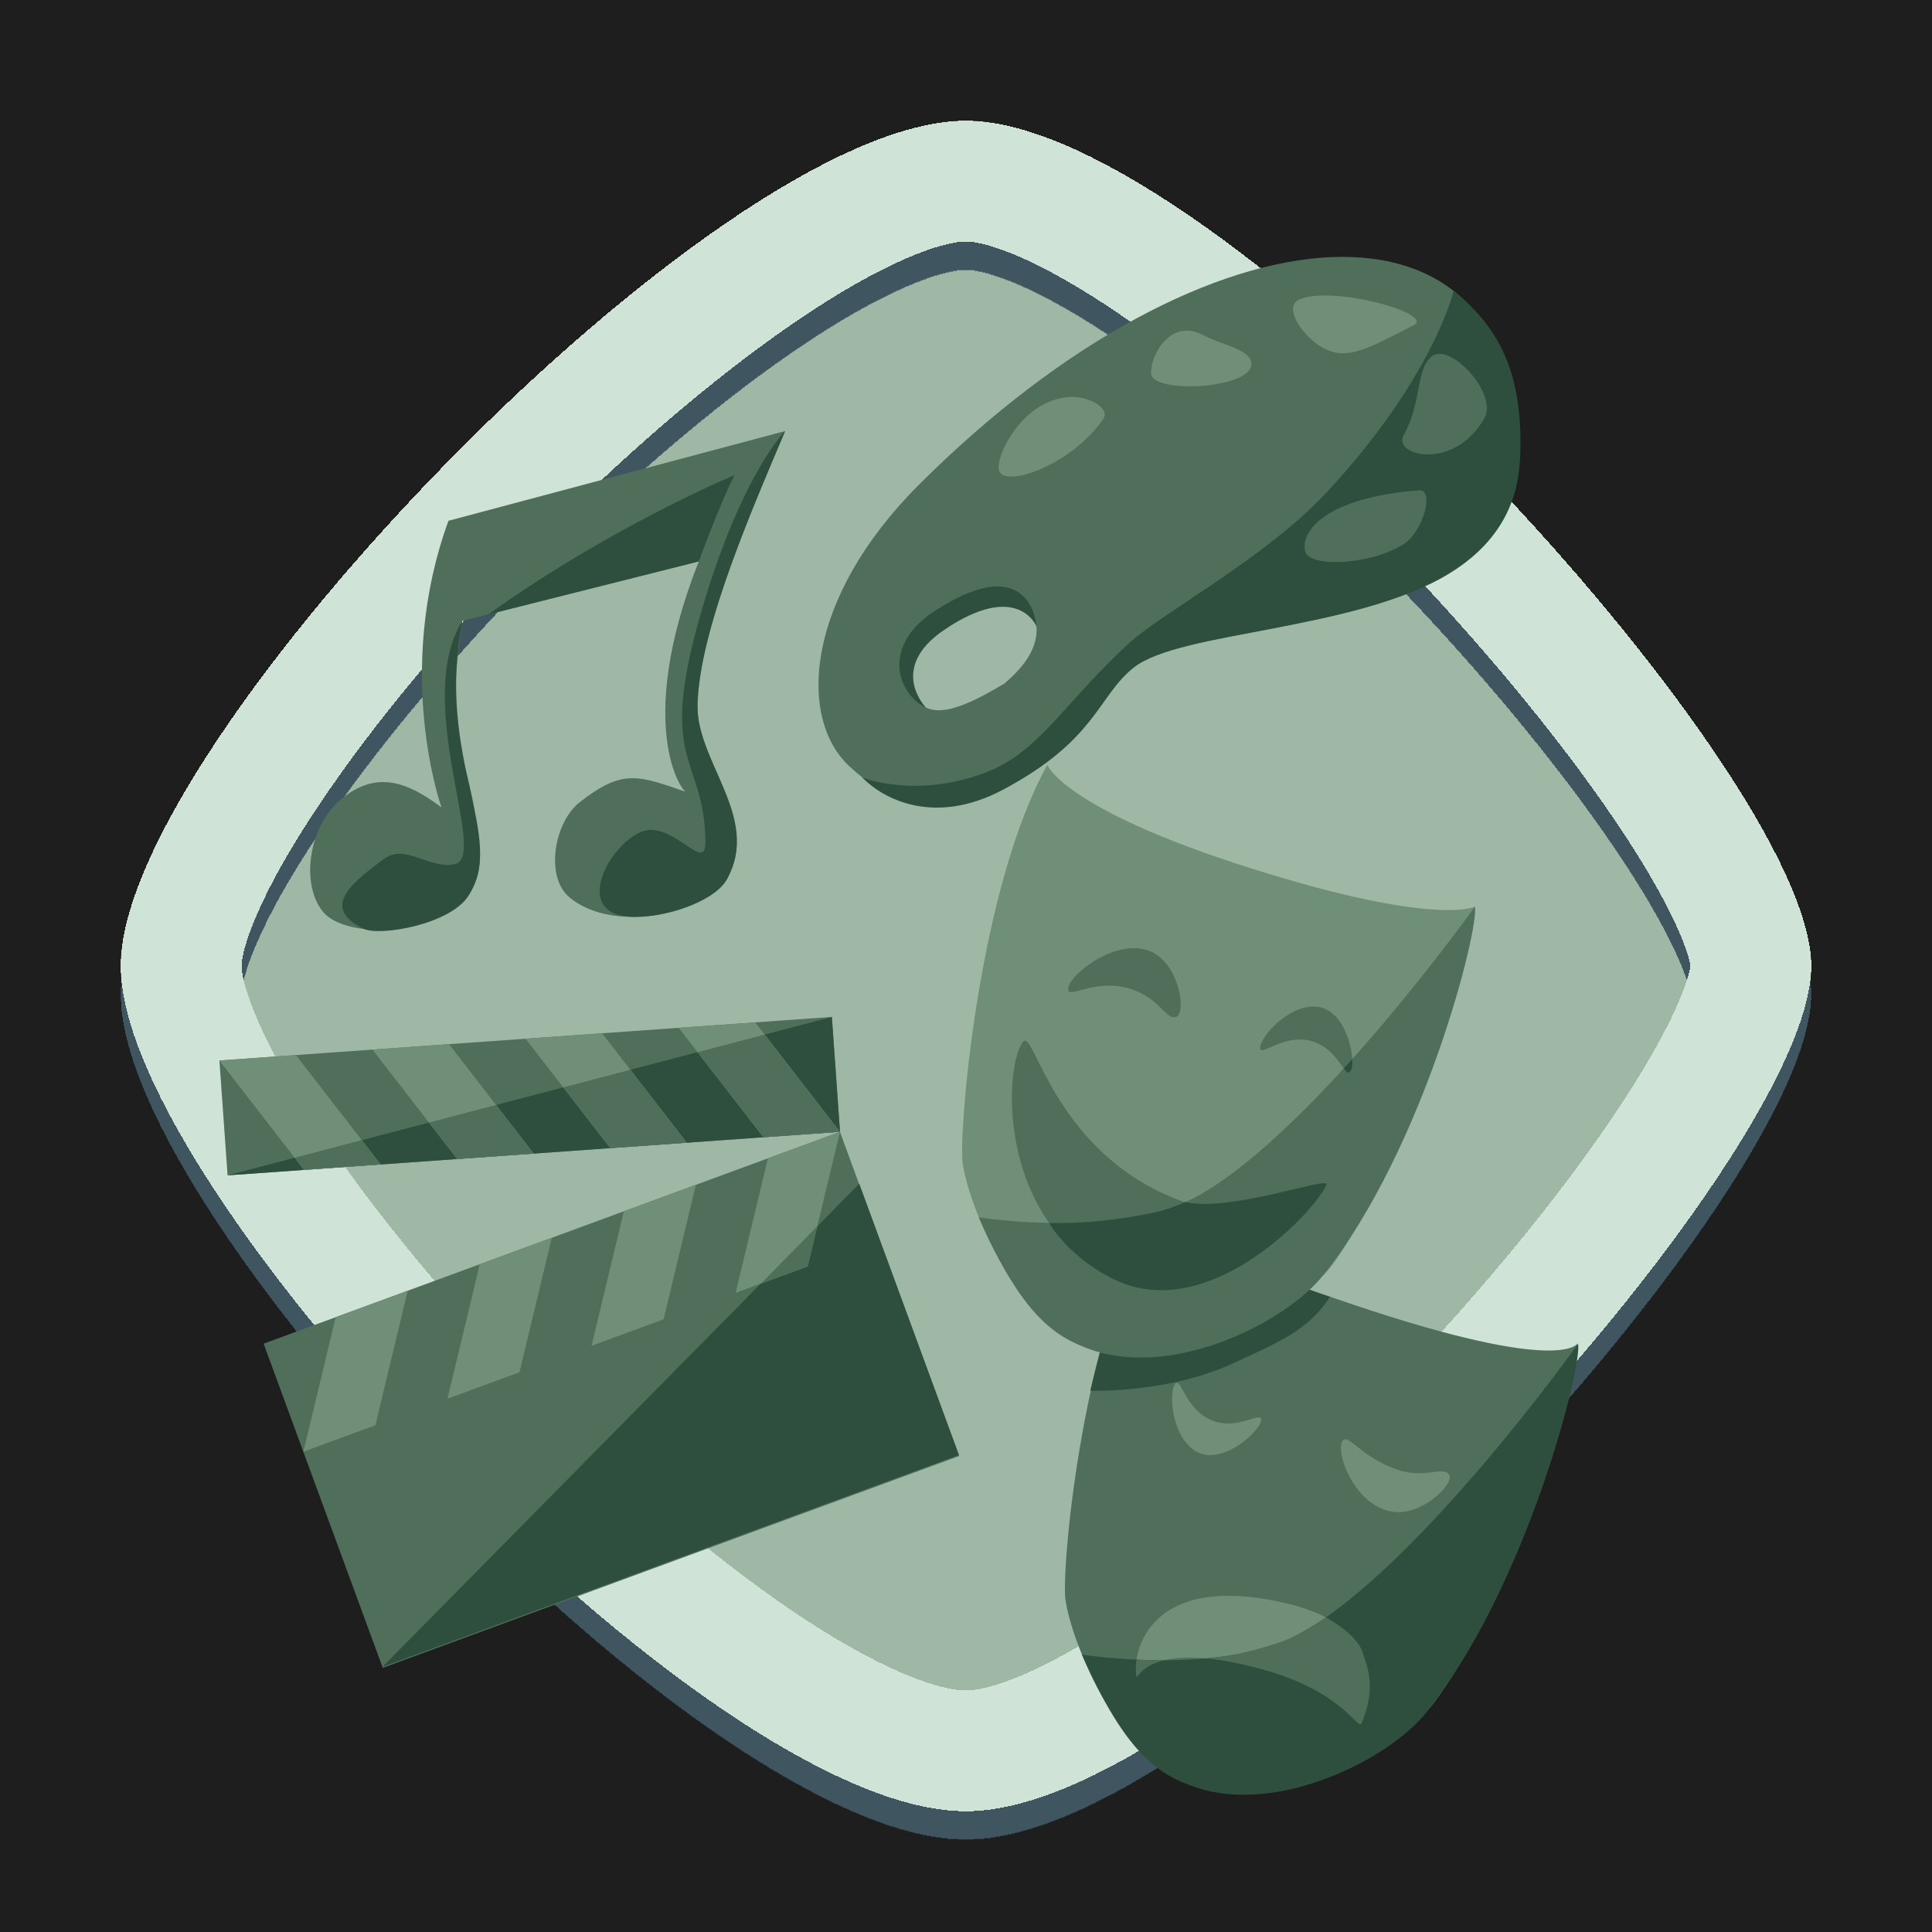
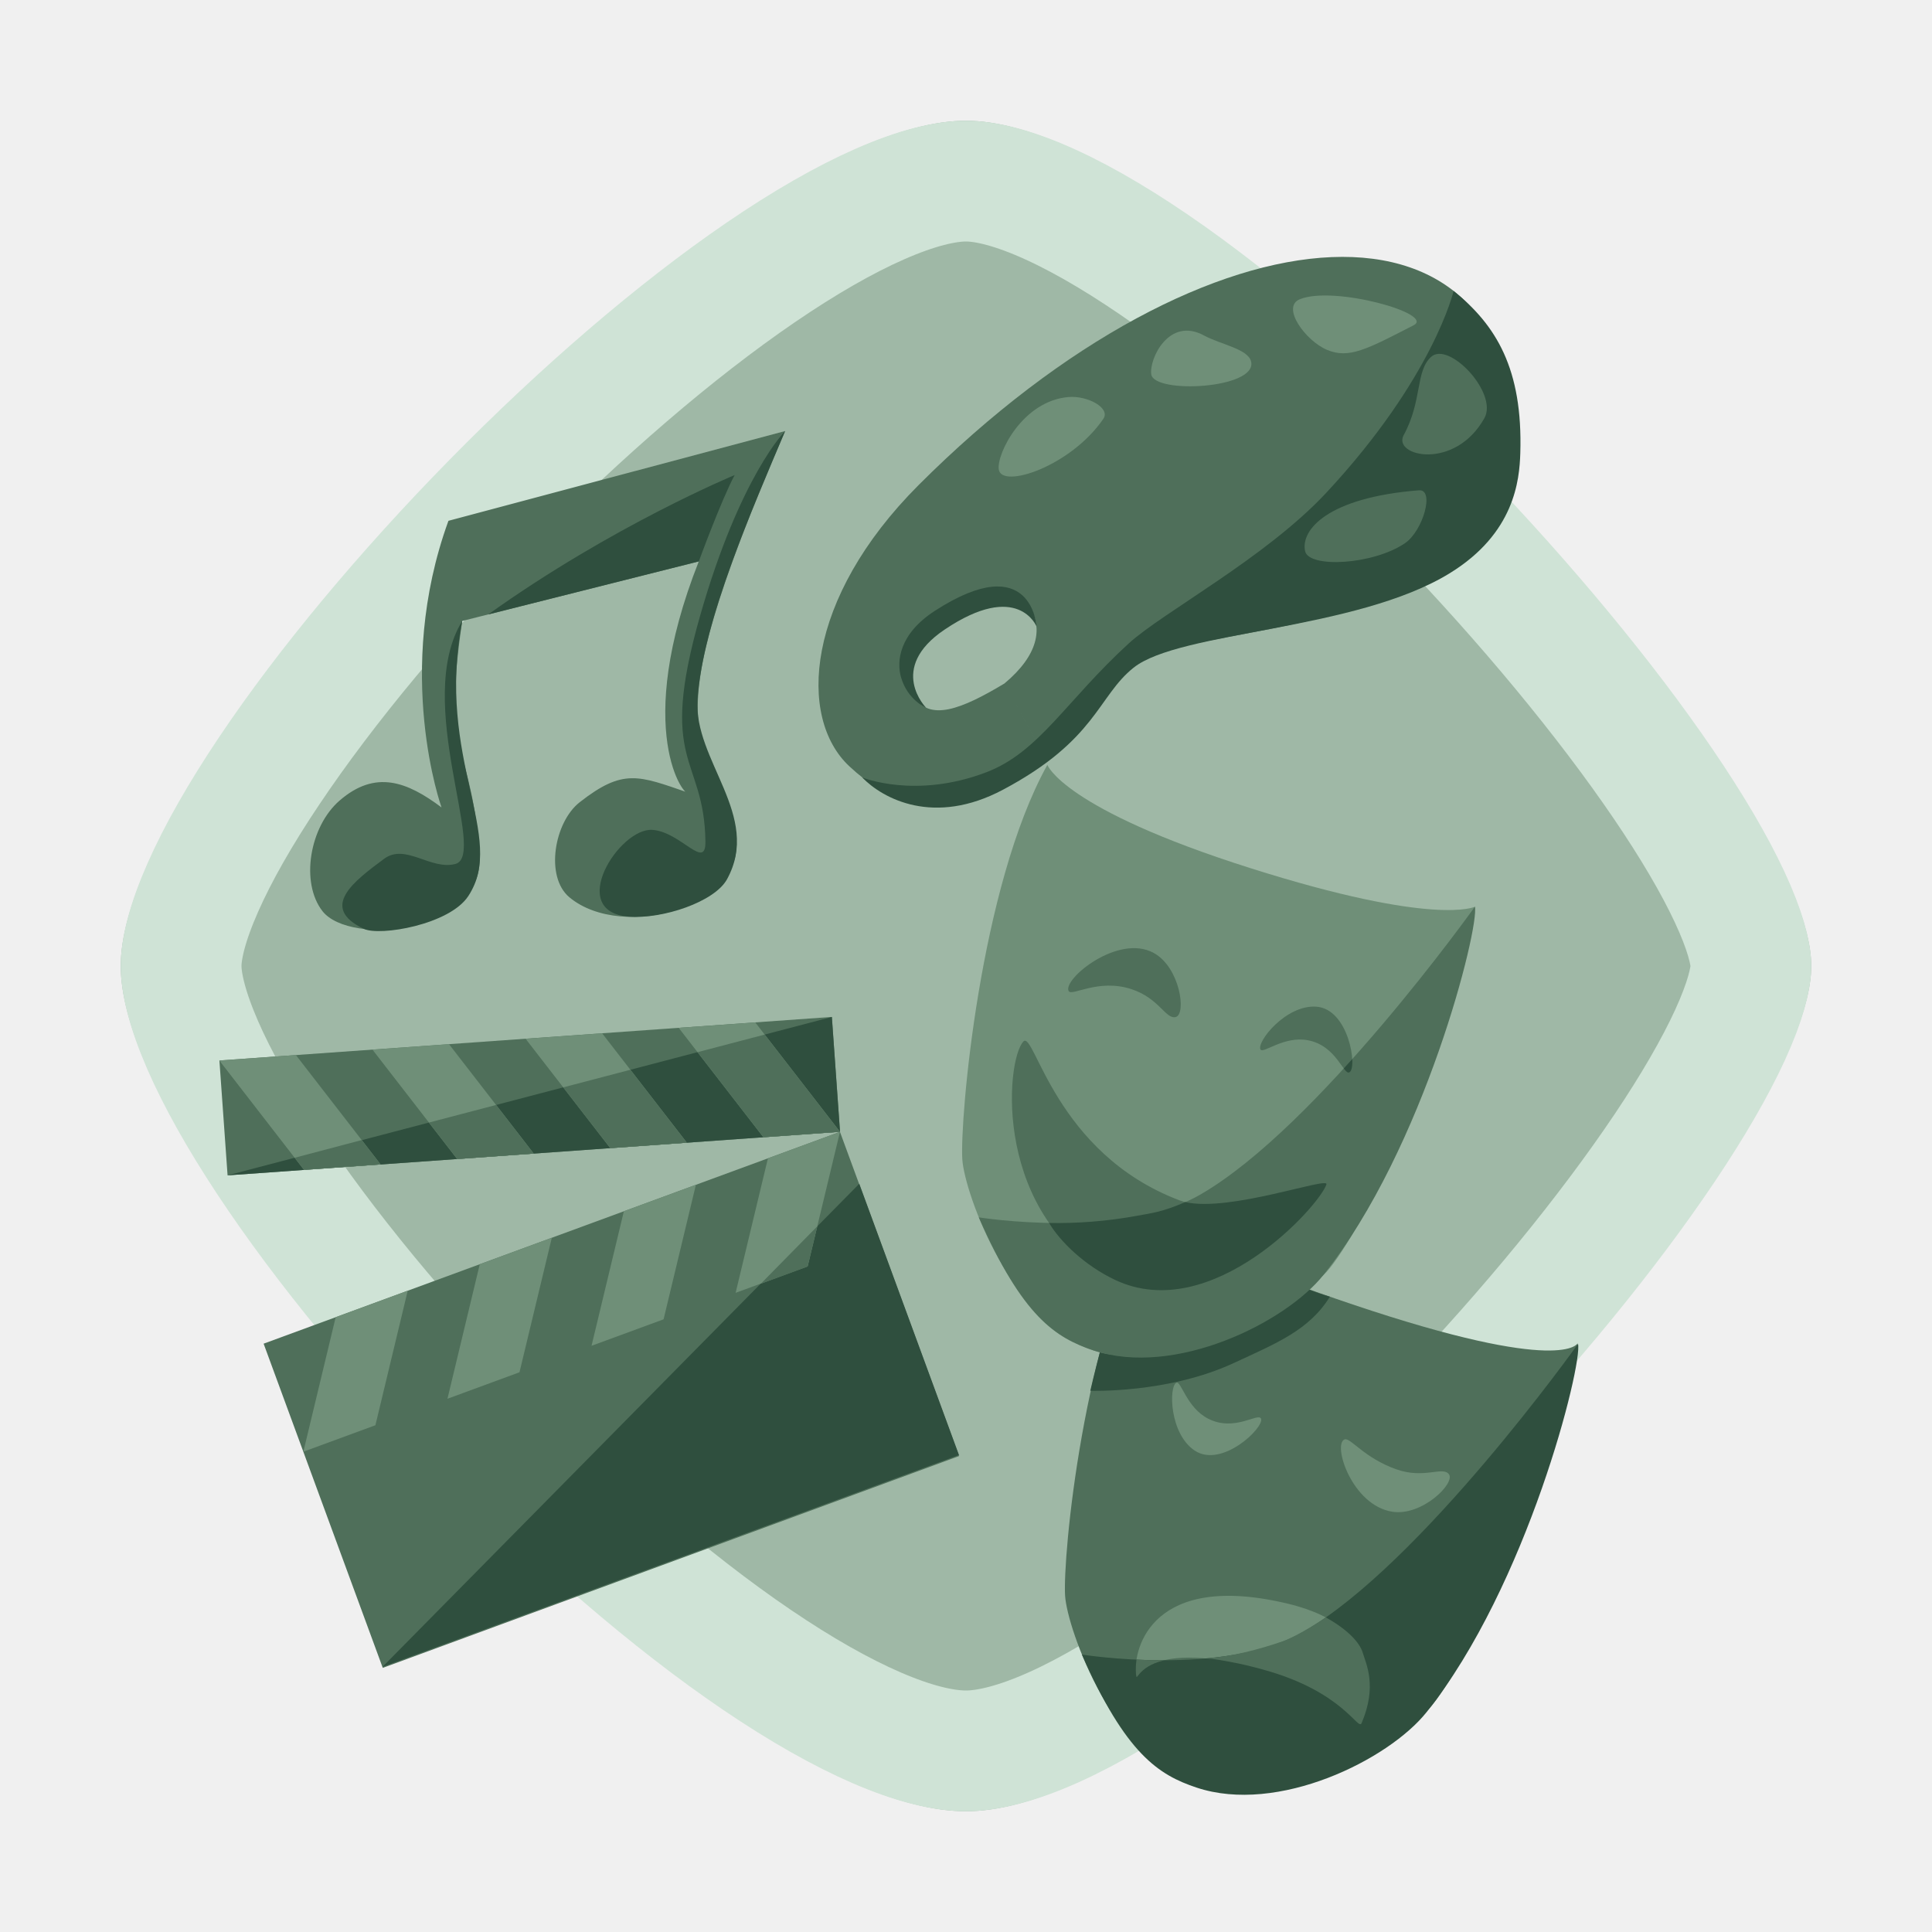
<svg xmlns="http://www.w3.org/2000/svg" width="2048" height="2048" viewBox="0 0 2048 2048" fill="none">
-   <rect width="2048" height="2048" fill="#1E1E1E" />
-   <g clip-path="url(#clip0_935_1488)">
+   <g clip-path="url(#clip0_1163_1899)">
    <path d="M1024 128C1284.89 128 1920 821.69 1920 1024C1920 1226.31 1295.54 1920 1024 1920C752.46 1920 128 1258.27 128 1024C128 789.73 763.12 128 1024 128Z" fill="#9FB8A6" />
-     <g filter="url(#filter0_d_935_1488)">
-       <path d="M1240.46 292.44C1332 357.34 1432.07 446.8 1525 543.28C1617.93 639.76 1702.32 741.76 1763.1 831.1C1793.54 875.81 1817.42 916.41 1833.47 950.86C1850.16 986.6 1856 1010.7 1856 1024C1856 1037.49 1850.18 1061.69 1833.79 1097.41C1817.96 1131.87 1794.44 1172.47 1764.42 1217.16C1704.42 1306.47 1621 1408.46 1528.82 1504.84C1436.64 1601.22 1337 1690.64 1245 1755.46C1199 1787.88 1155.93 1813.46 1117.41 1830.8C1078.34 1848.37 1047.11 1856 1023.99 1856C973.99 1856 896.73 1823.57 802.22 1759.38C710.38 1697 610.86 1610.6 518.81 1516.29C426.76 1421.98 343.57 1321.22 283.81 1230.79C253.91 1185.56 230.47 1143.79 214.67 1107.46C198.52 1070.3 192 1042.46 192 1024C192 1005.54 198.58 978 215 940.8C231 904.46 254.82 862.71 285.13 817.46C345.69 727 429.88 626.19 522.61 531.83C615.34 437.47 715.28 351 806.77 288.53C852.51 257.3 895.22 232.72 933.15 216.1C971.65 199.22 1002 192 1024 192C1045.51 192 1075.56 199.43 1114.08 217.05C1152 234.38 1194.68 260 1240.46 292.44Z" stroke="#CFE3D6" stroke-width="128" shape-rendering="crispEdges" />
-     </g>
+     <path d="M1240.46 292.44C1332 357.34 1432.07 446.8 1525 543.28C1617.93 639.76 1702.32 741.76 1763.1 831.1C1793.54 875.81 1817.42 916.41 1833.47 950.86C1850.16 986.6 1856 1010.7 1856 1024C1856 1037.49 1850.18 1061.69 1833.79 1097.41C1817.96 1131.87 1794.44 1172.47 1764.42 1217.16C1704.42 1306.47 1621 1408.46 1528.82 1504.84C1436.64 1601.22 1337 1690.64 1245 1755.46C1199 1787.88 1155.93 1813.46 1117.41 1830.8C1078.34 1848.37 1047.11 1856 1023.99 1856C973.99 1856 896.73 1823.57 802.22 1759.38C710.38 1697 610.86 1610.6 518.81 1516.29C426.76 1421.98 343.57 1321.22 283.81 1230.79C253.91 1185.56 230.47 1143.79 214.67 1107.46C198.52 1070.3 192 1042.46 192 1024C192 1005.54 198.58 978 215 940.8C231 904.46 254.82 862.71 285.13 817.46C345.69 727 429.88 626.19 522.61 531.83C615.34 437.47 715.28 351 806.77 288.53C852.51 257.3 895.22 232.72 933.15 216.1C971.65 199.22 1002 192 1024 192C1045.51 192 1075.56 199.43 1114.08 217.05C1152 234.38 1194.68 260 1240.46 292.44Z" stroke="#CFE3D6" stroke-width="128" />
    <path d="M729.79 840.35C676.71 822.05 660.69 814.27 614.48 850.41C587.55 871.48 577.55 929.32 603.48 951.08C660.22 998.66 797.31 960.52 779.18 881.53C753.56 769.88 682.18 802.83 832.26 456.91L475.36 552.08C416.79 713.15 468.04 855.91 468.04 855.91C431.44 828.45 397.94 815.78 360.04 848.58C328.15 876.19 318.26 935.36 341.73 965.72C370.93 1003.48 513.44 989.54 508.29 907.15C501 790 468.06 804.66 490 658.24L740.75 595.09C669.57 775.42 726.86 847.55 729.79 840.35Z" fill="#4F6F5A" />
    <path d="M490 658.24C437.38 743.8 517.4 906.77 482.68 915.85C456.56 922.68 429.77 893.62 407.18 910.36C375 934.22 338 962 385.7 984.63C402.7 992.63 476.5 980.27 496.43 949.86C537.61 887 461.65 805.57 490 658.24Z" fill="#2F4F3E" />
-     <path d="M832.28 456.91C832.28 456.91 784.71 504.28 742.42 651.78C696.54 811.83 746.42 800.68 747.78 891.9C748.24 923.47 721.93 882.05 691.78 879.7C656.55 876.95 599.78 966.64 666.78 971.7C702.19 974.41 757.48 956.19 770.72 931.97C807.55 864.56 735.1 806.26 739.38 741.47C744.89 658.24 797.51 539.73 832.28 456.91Z" fill="#2F4F3E" />
-     <path d="M517.479 651.37L740.77 595.09C740.77 595.09 764.6 530.09 778.77 503.58C778.75 503.58 649.259 557.12 517.479 651.37Z" fill="#2F4F3E" />
+     <path d="M832.282 456.91C832.282 456.91 784.711 504.28 742.421 651.78C696.541 811.83 746.422 800.68 747.782 891.9C748.242 923.47 721.932 882.05 691.782 879.7C656.552 876.95 599.782 966.64 666.782 971.7C702.192 974.41 757.481 956.19 770.721 931.97C807.551 864.56 735.101 806.26 739.381 741.47C744.891 658.24 797.512 539.73 832.282 456.91Z" fill="#2F4F3E" />
+     <path d="M517.48 651.37L740.771 595.09C740.771 595.09 764.601 530.09 778.771 503.58C778.751 503.58 649.26 557.12 517.48 651.37Z" fill="#2F4F3E" />
    <path d="M890.389 1199.81L279.445 1424.35L405.749 1768.01L1016.69 1543.47L890.389 1199.81Z" fill="#4F6F5A" />
-     <path d="M910.87 1254.85L1016.54 1542.36L405.47 1766.97L910.87 1254.85Z" fill="#2F4F3E" />
-     <path d="M355.85 1396.26L432.21 1368.19L397.95 1510.81L321.58 1538.88L355.85 1396.26Z" fill="#6F8F78" />
+     <path d="M910.869 1254.85L1016.54 1542.36L405.469 1766.97L910.869 1254.85Z" fill="#2F4F3E" />
+     <path d="M355.848 1396.26L432.208 1368.19L397.948 1510.81L321.578 1538.88L355.848 1396.26Z" fill="#6F8F78" />
    <path d="M508.58 1340.12L584.95 1312.05L550.68 1454.67L474.32 1482.74L508.58 1340.12Z" fill="#6F8F78" />
-     <path d="M661.32 1283.98L737.68 1255.91L703.42 1398.53L627.05 1426.6L661.32 1283.98Z" fill="#6F8F78" />
-     <path d="M814.05 1227.84L890.42 1199.77L856.15 1342.39L779.79 1370.46L814.05 1227.84Z" fill="#6F8F78" />
+     <path d="M661.321 1283.98L737.681 1255.91L703.421 1398.53L627.051 1426.6L661.321 1283.98Z" fill="#6F8F78" />
+     <path d="M814.049 1227.84L890.419 1199.77L856.149 1342.39L779.789 1370.46L814.049 1227.84Z" fill="#6F8F78" />
    <path d="M856.09 1342.63L806.41 1360.89L866.36 1299.95L856.09 1342.63Z" fill="#4F6F5A" />
-     <path d="M881.835 1077.97L232.576 1124.17L241.238 1245.9L890.496 1199.71L881.835 1077.97Z" fill="#4F6F5A" />
+     <path d="M881.837 1077.98L232.578 1124.17L241.24 1245.91L890.498 1199.71L881.837 1077.98Z" fill="#4F6F5A" />
    <path d="M881.77 1078.03L890.42 1199.77L241.16 1245.92L881.77 1078.03Z" fill="#2F4F3E" />
    <path d="M232.5 1124.18L313.66 1118.42L403.47 1234.38L322.31 1240.15L232.5 1124.18Z" fill="#6F8F78" />
    <path d="M394.82 1112.65L475.98 1106.88L565.79 1222.85L484.63 1228.61L394.82 1112.65Z" fill="#6F8F78" />
-     <path d="M557.13 1101.11L638.29 1095.34L728.1 1211.31L646.95 1217.08L557.13 1101.11Z" fill="#6F8F78" />
-     <path d="M719.45 1089.57L800.61 1083.8L890.42 1199.77L809.26 1205.54L719.45 1089.57Z" fill="#6F8F78" />
+     <path d="M557.129 1101.11L638.289 1095.34L728.099 1211.31L646.949 1217.08L557.129 1101.11Z" fill="#6F8F78" />
+     <path d="M719.449 1089.57L800.609 1083.8L890.419 1199.77L809.259 1205.54L719.449 1089.57Z" fill="#6F8F78" />
    <path d="M312.34 1227.27L383.42 1208.52L403.36 1234.21L322.21 1239.98L312.34 1227.27Z" fill="#4F6F5A" />
-     <path d="M454.69 1189.96L525.87 1171.3L565.78 1222.85L484.63 1228.62L454.69 1189.96Z" fill="#4F6F5A" />
-     <path d="M597.05 1152.65L668.23 1134L728.1 1211.31L646.95 1217.08L597.05 1152.65Z" fill="#4F6F5A" />
+     <path d="M454.691 1189.96L525.871 1171.3L565.781 1222.85L484.631 1228.62L454.691 1189.96Z" fill="#4F6F5A" />
+     <path d="M597.051 1152.65L668.231 1134L728.101 1211.31L646.951 1217.08L597.051 1152.65Z" fill="#4F6F5A" />
    <path d="M739.41 1115.34L810.59 1096.69L890.42 1199.78L809.26 1205.54L739.41 1115.34Z" fill="#4F6F5A" />
-     <path d="M1109.61 806.43C1048.54 845.96 981.09 887.72 900.29 812.26C845.2 760.8 853.55 634.44 973.77 514.18C1281.77 206.08 1621.77 183.95 1607.6 496.09C1599.98 664.43 1272.69 663.89 1211.25 698.42C1158.89 727.84 1173.54 758.28 1109.61 806.42L1064.81 724.48C1101.42 693.84 1104.61 666.08 1092.5 644.48C1079.21 620.83 1026.37 638.28 995.04 667.07C971.33 688.86 955.69 715.75 968.42 737.48C984.87 765.54 1019.32 751.83 1064.81 724.48L1109.61 806.43Z" fill="#4F6F5A" />
+     <path d="M1109.61 806.43C1048.54 845.96 981.088 887.72 900.288 812.26C845.198 760.8 853.548 634.44 973.768 514.18C1281.77 206.08 1621.77 183.95 1607.6 496.09C1599.98 664.43 1272.69 663.89 1211.25 698.42C1158.89 727.84 1173.54 758.28 1109.61 806.42L1064.81 724.48C1101.42 693.84 1104.61 666.08 1092.5 644.48C1079.21 620.83 1026.37 638.28 995.038 667.07C971.328 688.86 955.688 715.75 968.418 737.48C984.868 765.54 1019.32 751.83 1064.81 724.48L1109.61 806.43Z" fill="#4F6F5A" />
    <path d="M1276.39 355.66C1239.09 335.37 1218.02 380.51 1220.39 396.81C1223.44 417.93 1332.49 412.11 1326.27 383.46C1323.3 369.84 1294.11 365.3 1276.39 355.66Z" fill="#6F8F78" />
    <path d="M1377.89 317.19C1357.63 325.41 1384.06 361.4 1406.69 370.86C1429.92 380.57 1448.6 370.45 1498.46 344.81C1521.72 332.85 1414.25 302.44 1377.89 317.19Z" fill="#6F8F78" />
    <path d="M1132.72 420.86C1083.72 424.96 1056.42 481.27 1058.72 497.56C1061.72 518.69 1135.12 494.36 1169.58 443.99C1177.5 432.5 1152.82 419.17 1132.72 420.86Z" fill="#6F8F78" />
    <path d="M913.93 824.11C935.93 846.81 990.14 875.94 1063.14 837.17C1162.21 784.55 1163.7 738.09 1201.55 707.85C1250.55 668.69 1437.21 668.94 1536.89 607.58C1605.58 565.3 1610.7 508.98 1611.58 480.33C1614.34 390.88 1585.83 344.62 1540.89 308.43C1540.89 308.43 1519.55 400.17 1406.19 522.05C1341.75 591.34 1232.7 649.05 1196.66 681.93C1130.17 742.67 1101.8 796.99 1045.92 818.48C970.56 847.46 913.93 824.11 913.93 824.11Z" fill="#2F4F3E" />
    <path d="M1517.05 378.28C1500.3 393.45 1507.86 424.84 1487.98 461.22C1475.74 483.61 1542.08 499.35 1573.51 443.28C1588.38 416.76 1535.87 361.23 1517.05 378.28Z" fill="#4F6F5A" />
    <path d="M1504.13 519.73C1406.97 527.41 1378.6 561.93 1383.45 584.2C1387.45 602.58 1455.81 598.72 1489.38 575.78C1508.62 562.62 1521 518.39 1504.13 519.73Z" fill="#4F6F5A" />
    <path d="M1098.86 664.24C1098.86 664.24 1079.29 614.94 1001.34 667.39C940.18 708.53 981.79 750.32 981.79 750.32C981.79 750.32 962.12 742.21 955.12 717.93C950.32 701.28 952.81 672.15 991.19 647.37C1094 581 1098.86 664.24 1098.86 664.24Z" fill="#2F4F3E" />
    <path d="M1220.21 1287.81C1220.21 1287.81 1236.73 1316.45 1433.97 1382.81C1657.83 1458.13 1672.46 1423.81 1672.46 1423.81C1653.66 1577.01 1542.12 1787.07 1511.94 1814.27C1480.67 1842.45 1352.94 1921.44 1268.06 1894.21C1181.62 1866.48 1131.47 1727.69 1129.06 1691.78C1126.36 1650.29 1148.46 1417 1220.21 1287.81Z" fill="#4F6F5A" />
    <path d="M1155.75 1474.28C1171.9 1404.94 1195.75 1327.52 1220.21 1287.81C1220.21 1287.81 1352.78 1358.39 1409.73 1374.55C1387.85 1409.95 1353.26 1423.83 1307.73 1444.92C1238 1477.26 1155.75 1474.28 1155.75 1474.28Z" fill="#2F4F3E" />
    <path d="M1247.07 1465.8C1238.91 1469.29 1239.42 1519.8 1266.52 1537.72C1295.23 1556.72 1340.28 1513.28 1336.75 1503.91C1334.09 1496.86 1308.85 1518.19 1280.82 1503.91C1257.86 1492.25 1252.13 1463.63 1247.07 1465.8Z" fill="#6F8F78" />
    <path d="M1480.33 1557.59C1445.57 1545.36 1431.33 1523.31 1425.23 1525.86C1412.34 1531.22 1433.23 1595.98 1476.07 1602.52C1507.52 1607.32 1543.07 1572.14 1535.89 1562.71C1529.19 1554 1510 1568 1480.33 1557.59Z" fill="#6F8F78" />
    <path d="M1204.18 1774.47C1205.99 1791.34 1202.42 1732.47 1338.75 1769.79C1424.27 1793.22 1440.19 1835.45 1443.35 1826.6C1451.35 1804.22 1475.65 1726.52 1365.35 1700.02C1221.88 1665.53 1201.22 1746.87 1204.18 1774.47Z" fill="#6F8F78" />
    <path d="M1672.79 1424.57C1672.79 1424.57 1506.46 1658.12 1381.43 1729.91C1297.66 1778 1146.88 1753.91 1146.88 1753.91C1193.31 1859.27 1228.2 1881.53 1268.39 1894.91C1354.65 1923.7 1472.02 1865.48 1512.27 1814.91C1619.24 1680.78 1677.61 1446.65 1672.79 1424.57Z" fill="#2F4F3E" />
    <path d="M1110.24 810.77C1110.24 810.77 1126.6 857.22 1325 920.12C1522.16 982.64 1563.5 961.12 1563.5 961.12C1544.7 1114.32 1433.16 1324.38 1402.98 1351.57C1371.71 1379.75 1243.98 1458.75 1159.1 1431.57C1072.66 1403.84 1022.51 1265.05 1020.1 1229.14C1017.36 1187.6 1038.48 940 1110.24 810.77Z" fill="#6F8F78" />
    <path d="M1199.1 1048.45C1164.04 1037.1 1136.21 1056.39 1132.88 1050.64C1125.88 1038.56 1184.88 989.35 1222.95 1010.13C1250.88 1025.39 1257.84 1074.94 1246.38 1078.06C1235.75 1081 1229 1058.13 1199.1 1048.45Z" fill="#4F6F5A" />
    <path d="M1336.18 1112.5C1331.81 1104.78 1362.82 1064.96 1395.26 1067.11C1429.62 1069.4 1439.09 1131.27 1430.6 1136.57C1424.21 1140.57 1417.08 1108.31 1386.14 1102.65C1360.8 1098 1338.89 1117.3 1336.18 1112.5Z" fill="#4F6F5A" />
    <path d="M1084.86 1104C1096.52 1091.67 1118.22 1222.54 1250.46 1272.46C1293.6 1288.75 1408.93 1246.46 1406.08 1255.46C1398.86 1278.1 1283.08 1407.97 1182.08 1356.78C1051.93 1290.82 1065.77 1124.14 1084.86 1104Z" fill="#4F6F5A" />
    <path d="M1563.46 961.12C1563.46 961.12 1397.13 1194.67 1272.1 1266.46C1188.33 1314.55 1037.55 1290.46 1037.55 1290.46C1083.98 1395.83 1118.87 1418.08 1159.06 1431.46C1245.32 1460.26 1362.69 1402.03 1402.94 1351.46C1509.91 1217.33 1568.28 983.21 1563.46 961.12Z" fill="#4F6F5A" />
    <path d="M1256.52 1274.26C1303.46 1285.14 1408.81 1246.89 1406.08 1255.45C1398.86 1278.09 1284.5 1405.1 1182.08 1356.77C1149.61 1341.46 1123.53 1315.77 1112.08 1296.39C1142.14 1296.95 1172.19 1294.61 1201.8 1289.39C1223.21 1285.63 1232.21 1284.59 1256.52 1274.26Z" fill="#2F4F3E" />
    <path d="M1433.44 1122.67C1433.83 1129.83 1432.84 1135.17 1430.6 1136.57C1428.78 1137.71 1426.91 1135.91 1424.44 1132.63" fill="#2F4F3E" />
    <path d="M1278.21 1758C1282.77 1758.49 1284.21 1758 1302.58 1761.36C1318.39 1764.27 1329.13 1767.15 1338.75 1769.78C1424.27 1793.21 1439.66 1835.23 1443.35 1826.59C1460.08 1787.38 1448.18 1764.1 1444.63 1752.12C1441.29 1740.84 1428.16 1727.18 1405.47 1714.52C1405.47 1714.52 1376.71 1734.04 1359.27 1740C1334.29 1748.54 1305.5 1756.17 1278.21 1758Z" fill="#4F6F5A" />
-     <path d="M1233.86 1760C1204.39 1767.15 1205.27 1784.74 1204.18 1774.52C1203.85 1769.46 1204.03 1764.37 1204.73 1759.35L1216.57 1759.75L1233.86 1760Z" fill="#4F6F5A" />
+     <path d="M1233.86 1760C1204.39 1767.15 1205.27 1784.74 1204.18 1774.52C1203.84 1769.46 1204.03 1764.37 1204.73 1759.35L1216.57 1759.75L1233.86 1760Z" fill="#4F6F5A" />
  </g>
  <defs>
-     <filter id="filter0_d_935_1488" x="128" y="128" width="1792" height="1822" filterUnits="userSpaceOnUse" color-interpolation-filters="sRGB">
-       <feFlood flood-opacity="0" result="BackgroundImageFix" />
-       <feColorMatrix in="SourceAlpha" type="matrix" values="0 0 0 0 0 0 0 0 0 0 0 0 0 0 0 0 0 0 127 0" result="hardAlpha" />
-       <feOffset dy="30" />
-       <feComposite in2="hardAlpha" operator="out" />
-       <feColorMatrix type="matrix" values="0 0 0 0 0.247 0 0 0 0 0.333 0 0 0 0 0.376 0 0 0 1 0" />
-       <feBlend mode="normal" in2="BackgroundImageFix" result="effect1_dropShadow_935_1488" />
-       <feBlend mode="normal" in="SourceGraphic" in2="effect1_dropShadow_935_1488" result="shape" />
-     </filter>
-     <clipPath id="clip0_935_1488">
+     <clipPath id="clip0_1163_1899">
      <rect width="2048" height="2048" fill="white" />
    </clipPath>
  </defs>
</svg>
